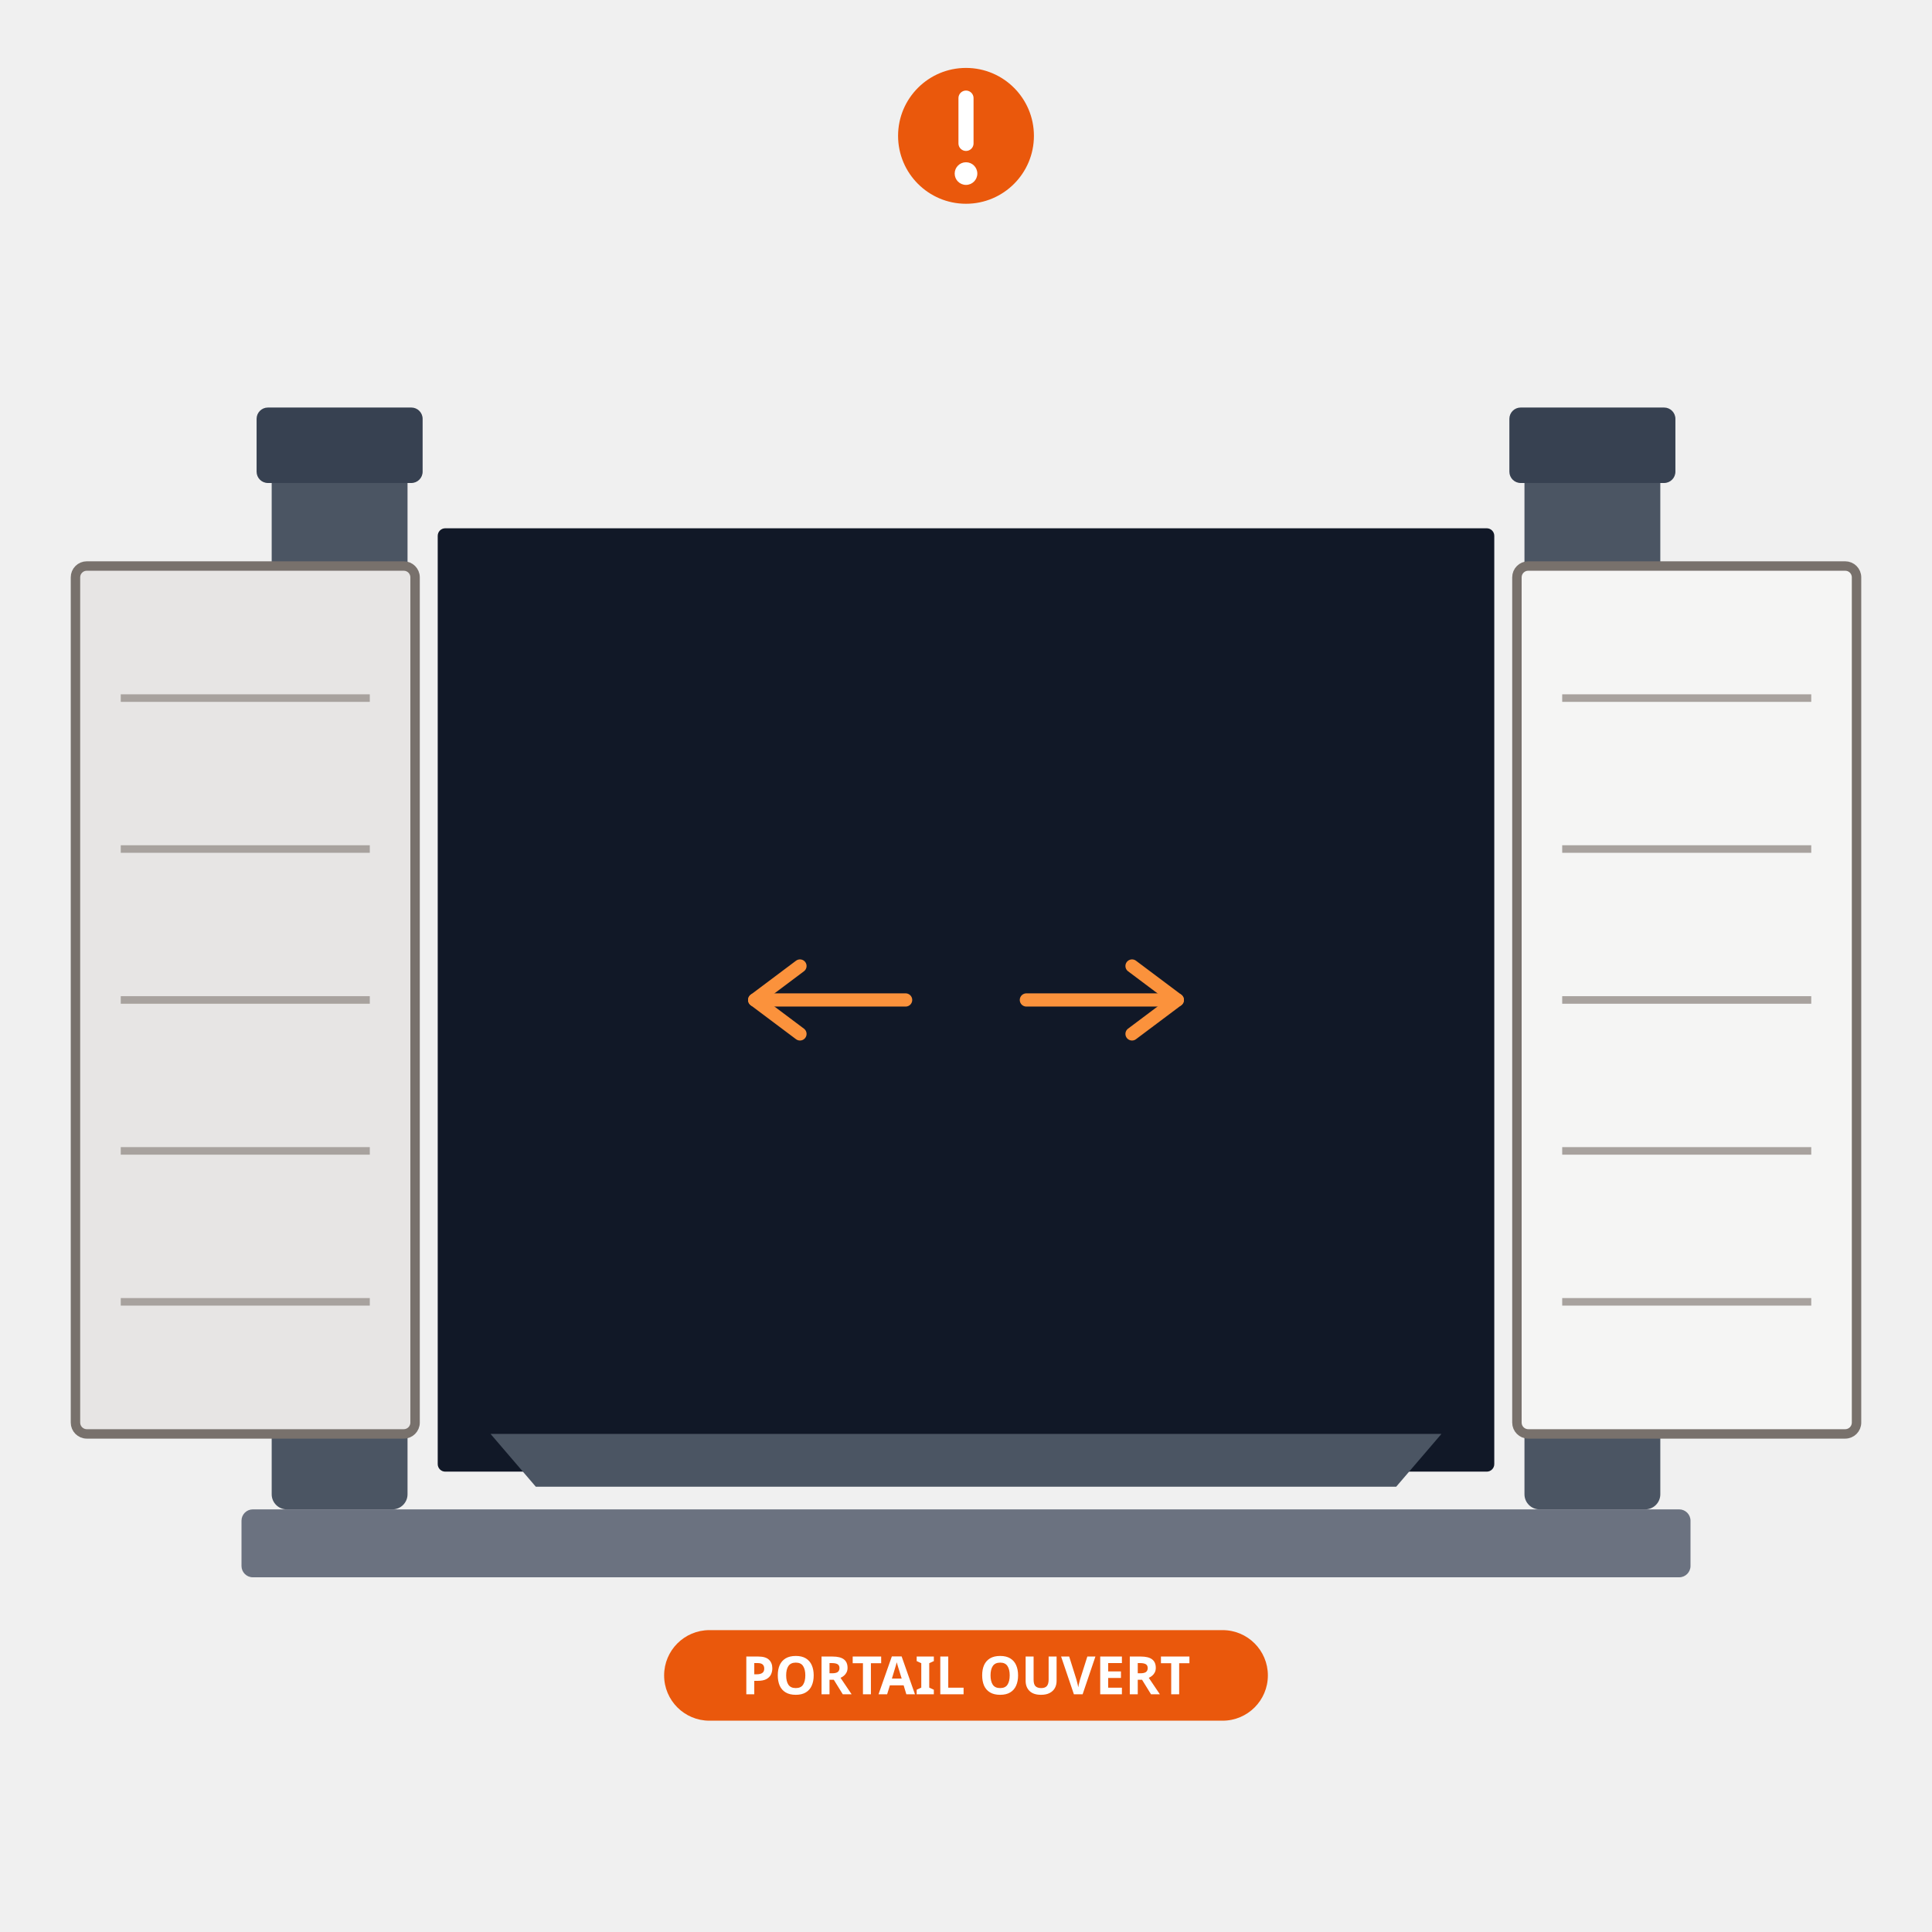
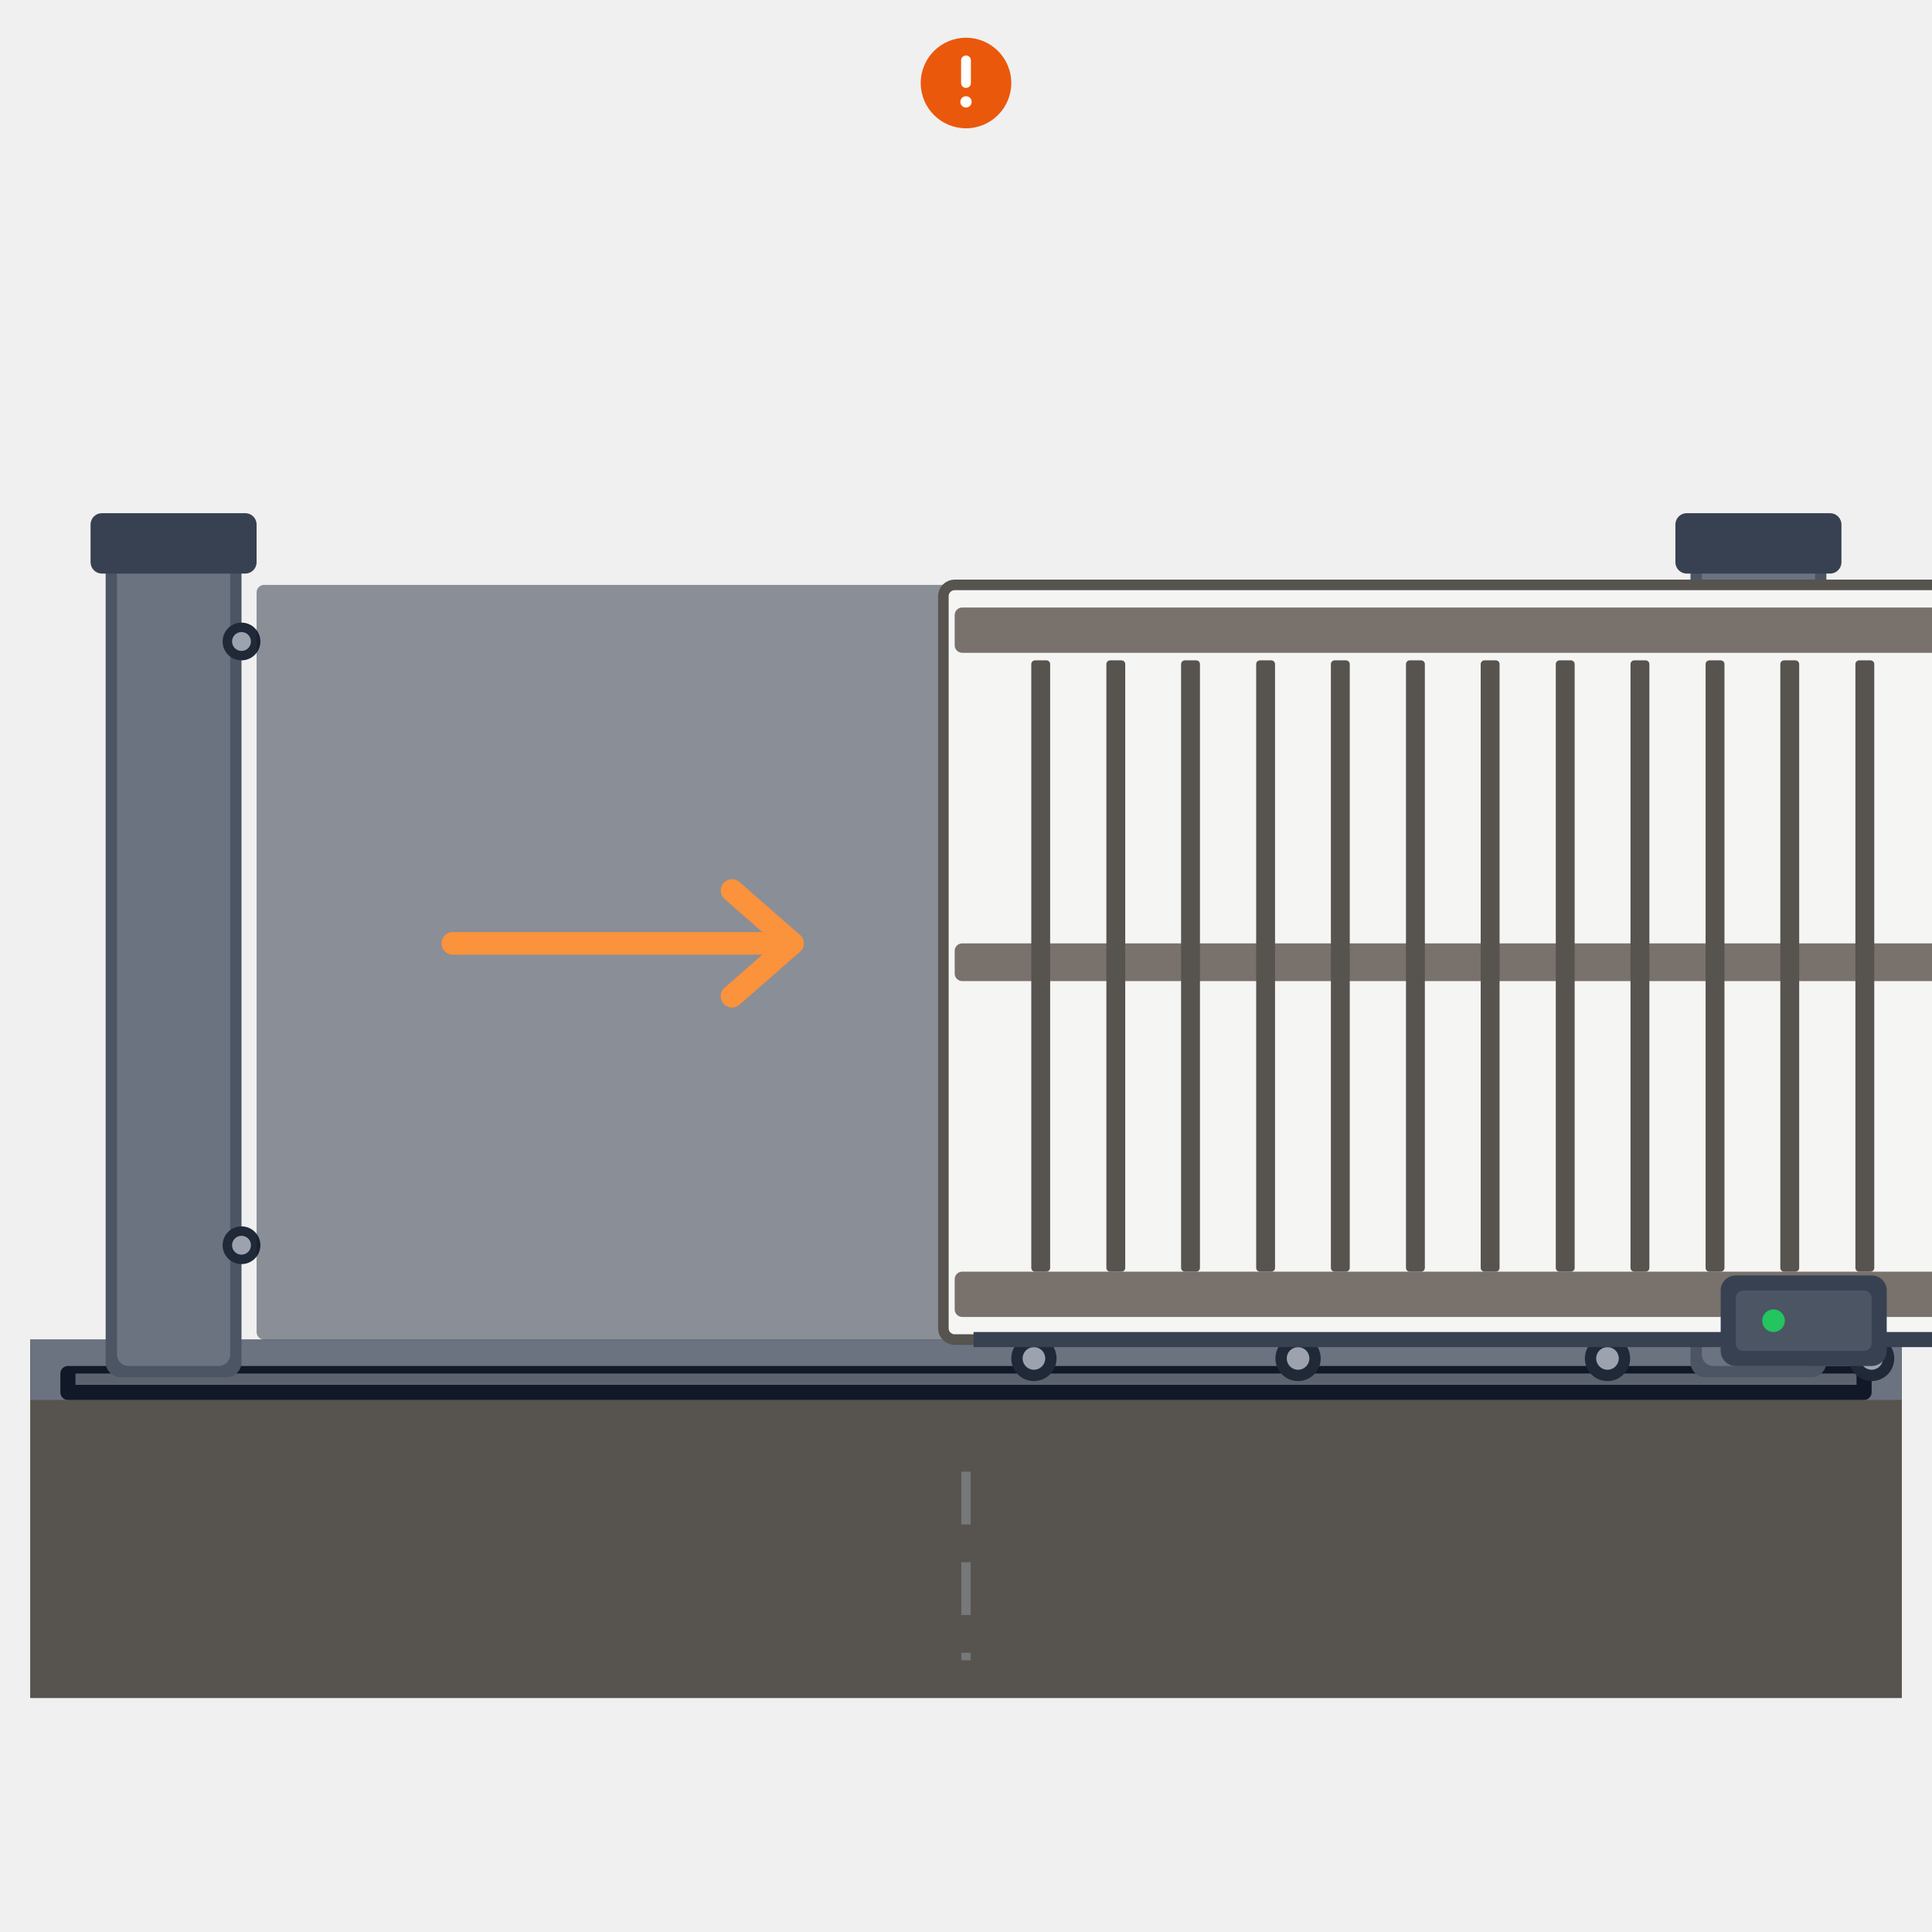
<svg xmlns="http://www.w3.org/2000/svg" viewBox="0 0 512 512" width="512" height="512">
-   <rect x="64" y="400" width="384" height="18" rx="3" fill="#6b7280" />
-   <rect x="72" y="120" width="36" height="280" rx="4" fill="#4b5563" />
-   <rect x="404" y="120" width="36" height="280" rx="4" fill="#4b5563" />
-   <rect x="68" y="108" width="44" height="20" rx="3" fill="#374151" />
-   <rect x="400" y="108" width="44" height="20" rx="3" fill="#374151" />
-   <rect x="116" y="140" width="280" height="250" rx="2" fill="#111827" />
-   <path d="M130 380h252l-12 14H142z" fill="#4b5563" />
-   <rect x="20" y="150" width="90" height="230" rx="3" fill="#e7e5e4" stroke="#78716c" stroke-width="2.5" />
-   <line x1="32" y1="185" x2="98" y2="185" stroke="#a8a29e" stroke-width="2" />
-   <line x1="32" y1="225" x2="98" y2="225" stroke="#a8a29e" stroke-width="2" />
-   <line x1="32" y1="265" x2="98" y2="265" stroke="#a8a29e" stroke-width="2" />
-   <line x1="32" y1="305" x2="98" y2="305" stroke="#a8a29e" stroke-width="2" />
-   <line x1="32" y1="345" x2="98" y2="345" stroke="#a8a29e" stroke-width="2" />
-   <rect x="402" y="150" width="90" height="230" rx="3" fill="#f5f5f4" stroke="#78716c" stroke-width="2.5" />
-   <line x1="414" y1="185" x2="480" y2="185" stroke="#a8a29e" stroke-width="2" />
-   <line x1="414" y1="225" x2="480" y2="225" stroke="#a8a29e" stroke-width="2" />
-   <line x1="414" y1="265" x2="480" y2="265" stroke="#a8a29e" stroke-width="2" />
-   <line x1="414" y1="305" x2="480" y2="305" stroke="#a8a29e" stroke-width="2" />
-   <line x1="414" y1="345" x2="480" y2="345" stroke="#a8a29e" stroke-width="2" />
-   <path d="M200 265h40" stroke="#fb923c" stroke-width="3.5" stroke-linecap="round" />
-   <path d="M200 265l12-9M200 265l12 9" fill="none" stroke="#fb923c" stroke-width="3.5" stroke-linecap="round" />
-   <path d="M272 265h40" stroke="#fb923c" stroke-width="3.5" stroke-linecap="round" />
-   <path d="M312 265l-12-9M312 265l-12 9" fill="none" stroke="#fb923c" stroke-width="3.5" stroke-linecap="round" />
-   <circle cx="256" cy="36" r="18" fill="#ea580c" />
-   <path d="M256 26v12" stroke="#fff" stroke-width="4" stroke-linecap="round" />
-   <circle cx="256" cy="46" r="3" fill="#fff" />
-   <rect x="176" y="432" width="160" height="24" rx="12" fill="#ea580c" />
-   <text x="256" y="449" text-anchor="middle" font-family="system-ui,sans-serif" font-size="14" font-weight="700" fill="#ffffff">PORTAIL OUVERT</text>
+   <rect x="8" y="355" width="496" height="95" fill="#57534e" />
+   <rect x="8" y="355" width="496" height="16" fill="#6b7280" />
+   <rect x="16" y="362" width="480" height="9" rx="2" fill="#111827" />
+   <rect x="20" y="364" width="472" height="3" fill="#d1d5db" fill-opacity="0.4" />
+   <g stroke="#9ca3af" stroke-width="2.5" stroke-dasharray="14 10" opacity="0.45">
+     <line x1="256" y1="390" x2="256" y2="440" />
+   </g>
+   <rect x="28" y="145" width="36" height="220" rx="4" fill="#4b5563" />
+   <rect x="31" y="148" width="30" height="214" rx="3" fill="#6b7280" />
+   <rect x="24" y="136" width="44" height="16" rx="3" fill="#374151" />
+   <rect x="448" y="145" width="36" height="220" rx="4" fill="#4b5563" />
+   <rect x="451" y="148" width="30" height="214" rx="3" fill="#6b7280" />
+   <rect x="444" y="136" width="44" height="16" rx="3" fill="#374151" />
+   <circle cx="64" cy="170" r="5" fill="#1f2937" />
+   <circle cx="64" cy="170" r="2.5" fill="#9ca3af" />
+   <circle cx="64" cy="330" r="5" fill="#1f2937" />
+   <circle cx="64" cy="330" r="2.5" fill="#9ca3af" />
+   <circle cx="448" cy="170" r="5" fill="#1f2937" />
+   <circle cx="448" cy="170" r="2.5" fill="#9ca3af" />
+   <circle cx="448" cy="330" r="5" fill="#1f2937" />
+   <circle cx="448" cy="330" r="2.5" fill="#9ca3af" />
+   <rect x="68" y="155" width="280" height="200" rx="2" fill="#0f172a" fill-opacity="0.45" />
+   <rect x="250" y="155" width="270" height="200" rx="3" fill="#f5f5f4" stroke="#57534e" stroke-width="2.8" />
+   <rect x="253" y="161" width="264" height="12" rx="2" fill="#78716c" />
+   <rect x="253" y="337" width="264" height="12" rx="2" fill="#78716c" />
+   <rect x="253" y="250" width="264" height="10" rx="2" fill="#78716c" />
+   <rect x="273.3" y="175" width="5" height="162" rx="1" fill="#57534e" />
+   <rect x="293.2" y="175" width="5" height="162" rx="1" fill="#57534e" />
+   <rect x="313.0" y="175" width="5" height="162" rx="1" fill="#57534e" />
+   <rect x="332.9" y="175" width="5" height="162" rx="1" fill="#57534e" />
+   <rect x="352.7" y="175" width="5" height="162" rx="1" fill="#57534e" />
+   <rect x="372.6" y="175" width="5" height="162" rx="1" fill="#57534e" />
+   <rect x="392.4" y="175" width="5" height="162" rx="1" fill="#57534e" />
+   <rect x="412.3" y="175" width="5" height="162" rx="1" fill="#57534e" />
+   <rect x="432.1" y="175" width="5" height="162" rx="1" fill="#57534e" />
+   <rect x="452.0" y="175" width="5" height="162" rx="1" fill="#57534e" />
+   <rect x="471.8" y="175" width="5" height="162" rx="1" fill="#57534e" />
+   <rect x="491.7" y="175" width="5" height="162" rx="1" fill="#57534e" />
+   <circle cx="274" cy="360" r="6" fill="#1f2937" />
+   <circle cx="274" cy="360" r="3" fill="#9ca3af" />
+   <circle cx="344" cy="360" r="6" fill="#1f2937" />
+   <circle cx="344" cy="360" r="3" fill="#9ca3af" />
+   <circle cx="426" cy="360" r="6" fill="#1f2937" />
+   <circle cx="426" cy="360" r="3" fill="#9ca3af" />
+   <circle cx="496" cy="360" r="6" fill="#1f2937" />
+   <circle cx="496" cy="360" r="3" fill="#9ca3af" />
+   <rect x="258" y="353" width="254" height="4" fill="#374151" />
+   <rect x="456" y="338" width="44" height="24" rx="4" fill="#374151" />
+   <rect x="460" y="342" width="36" height="16" rx="2" fill="#4b5563" />
+   <circle cx="470" cy="350" r="3" fill="#22c55e" />
+   <path d="M120 250 h90" stroke="#fb923c" stroke-width="6" stroke-linecap="round" />
+   <path d="M210 250 l-16 -14 M210 250 l-16 14" fill="none" stroke="#fb923c" stroke-width="6" stroke-linecap="round" />
+   <circle cx="256" cy="22" r="12" fill="#ea580c" />
+   <path d="M256 16v6" fill="none" stroke="#fff" stroke-width="2.6" stroke-linecap="round" />
+   <circle cx="256" cy="27" r="1.5" fill="#fff" />
</svg>
